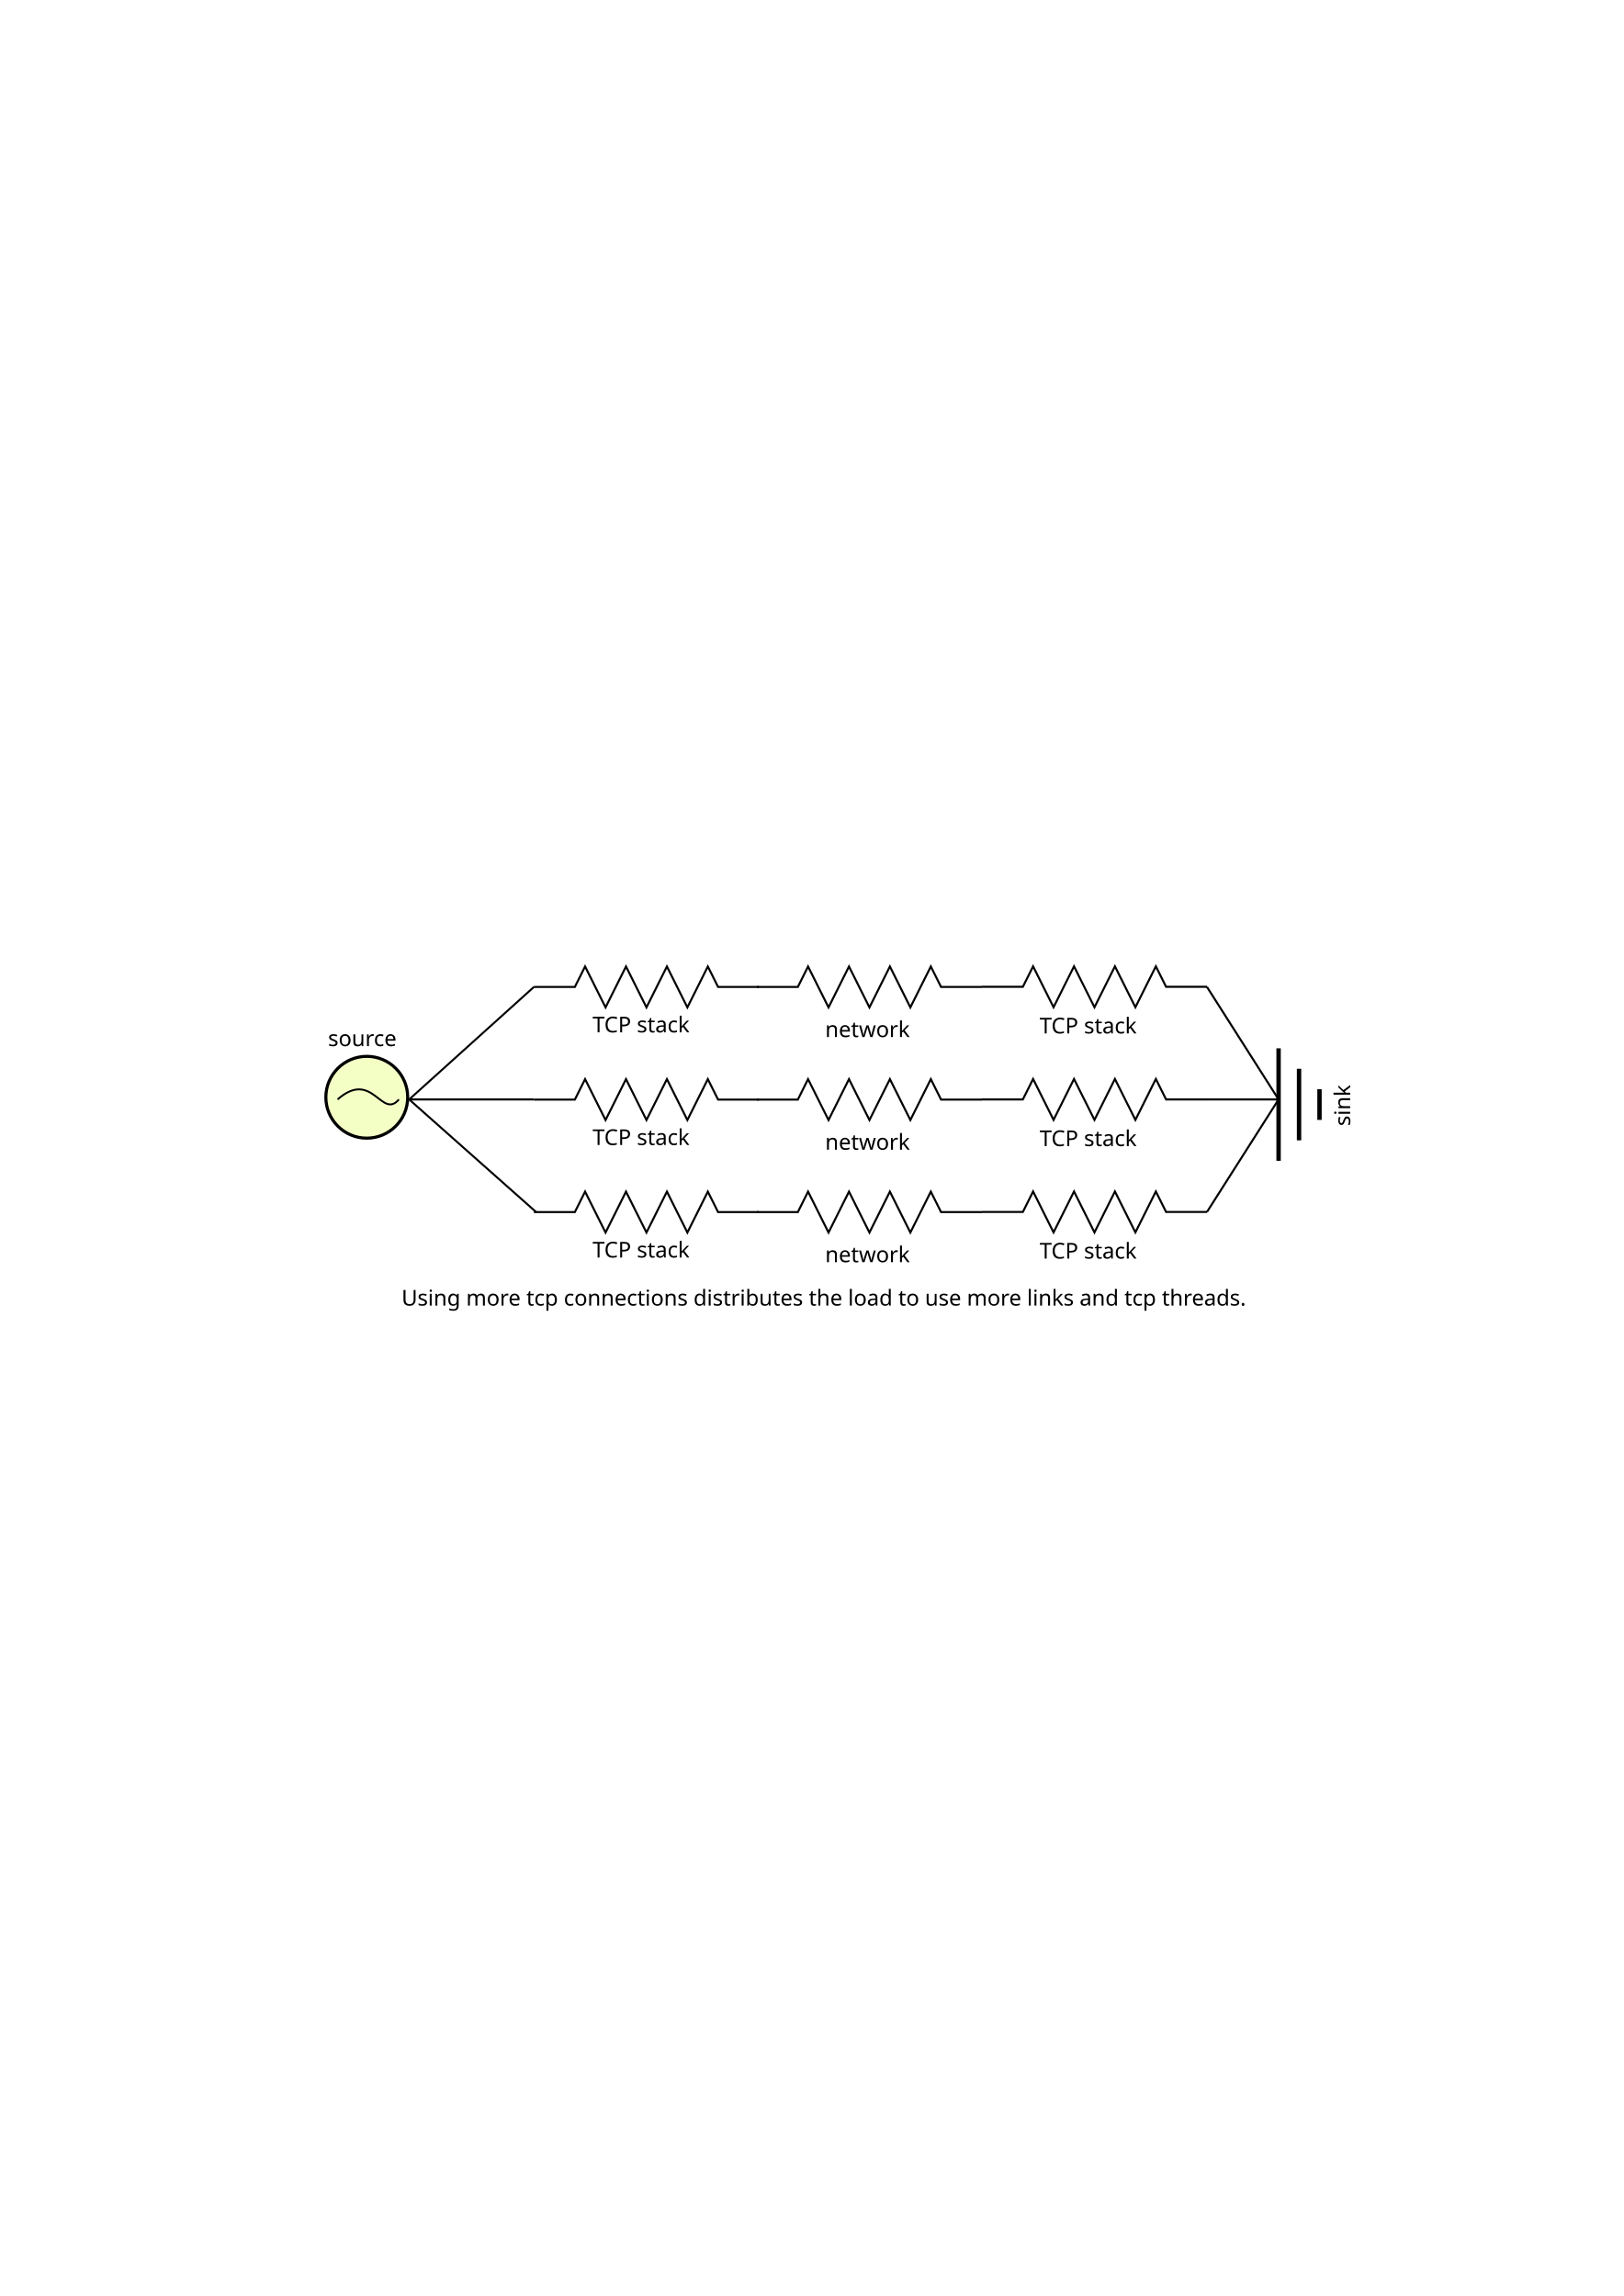
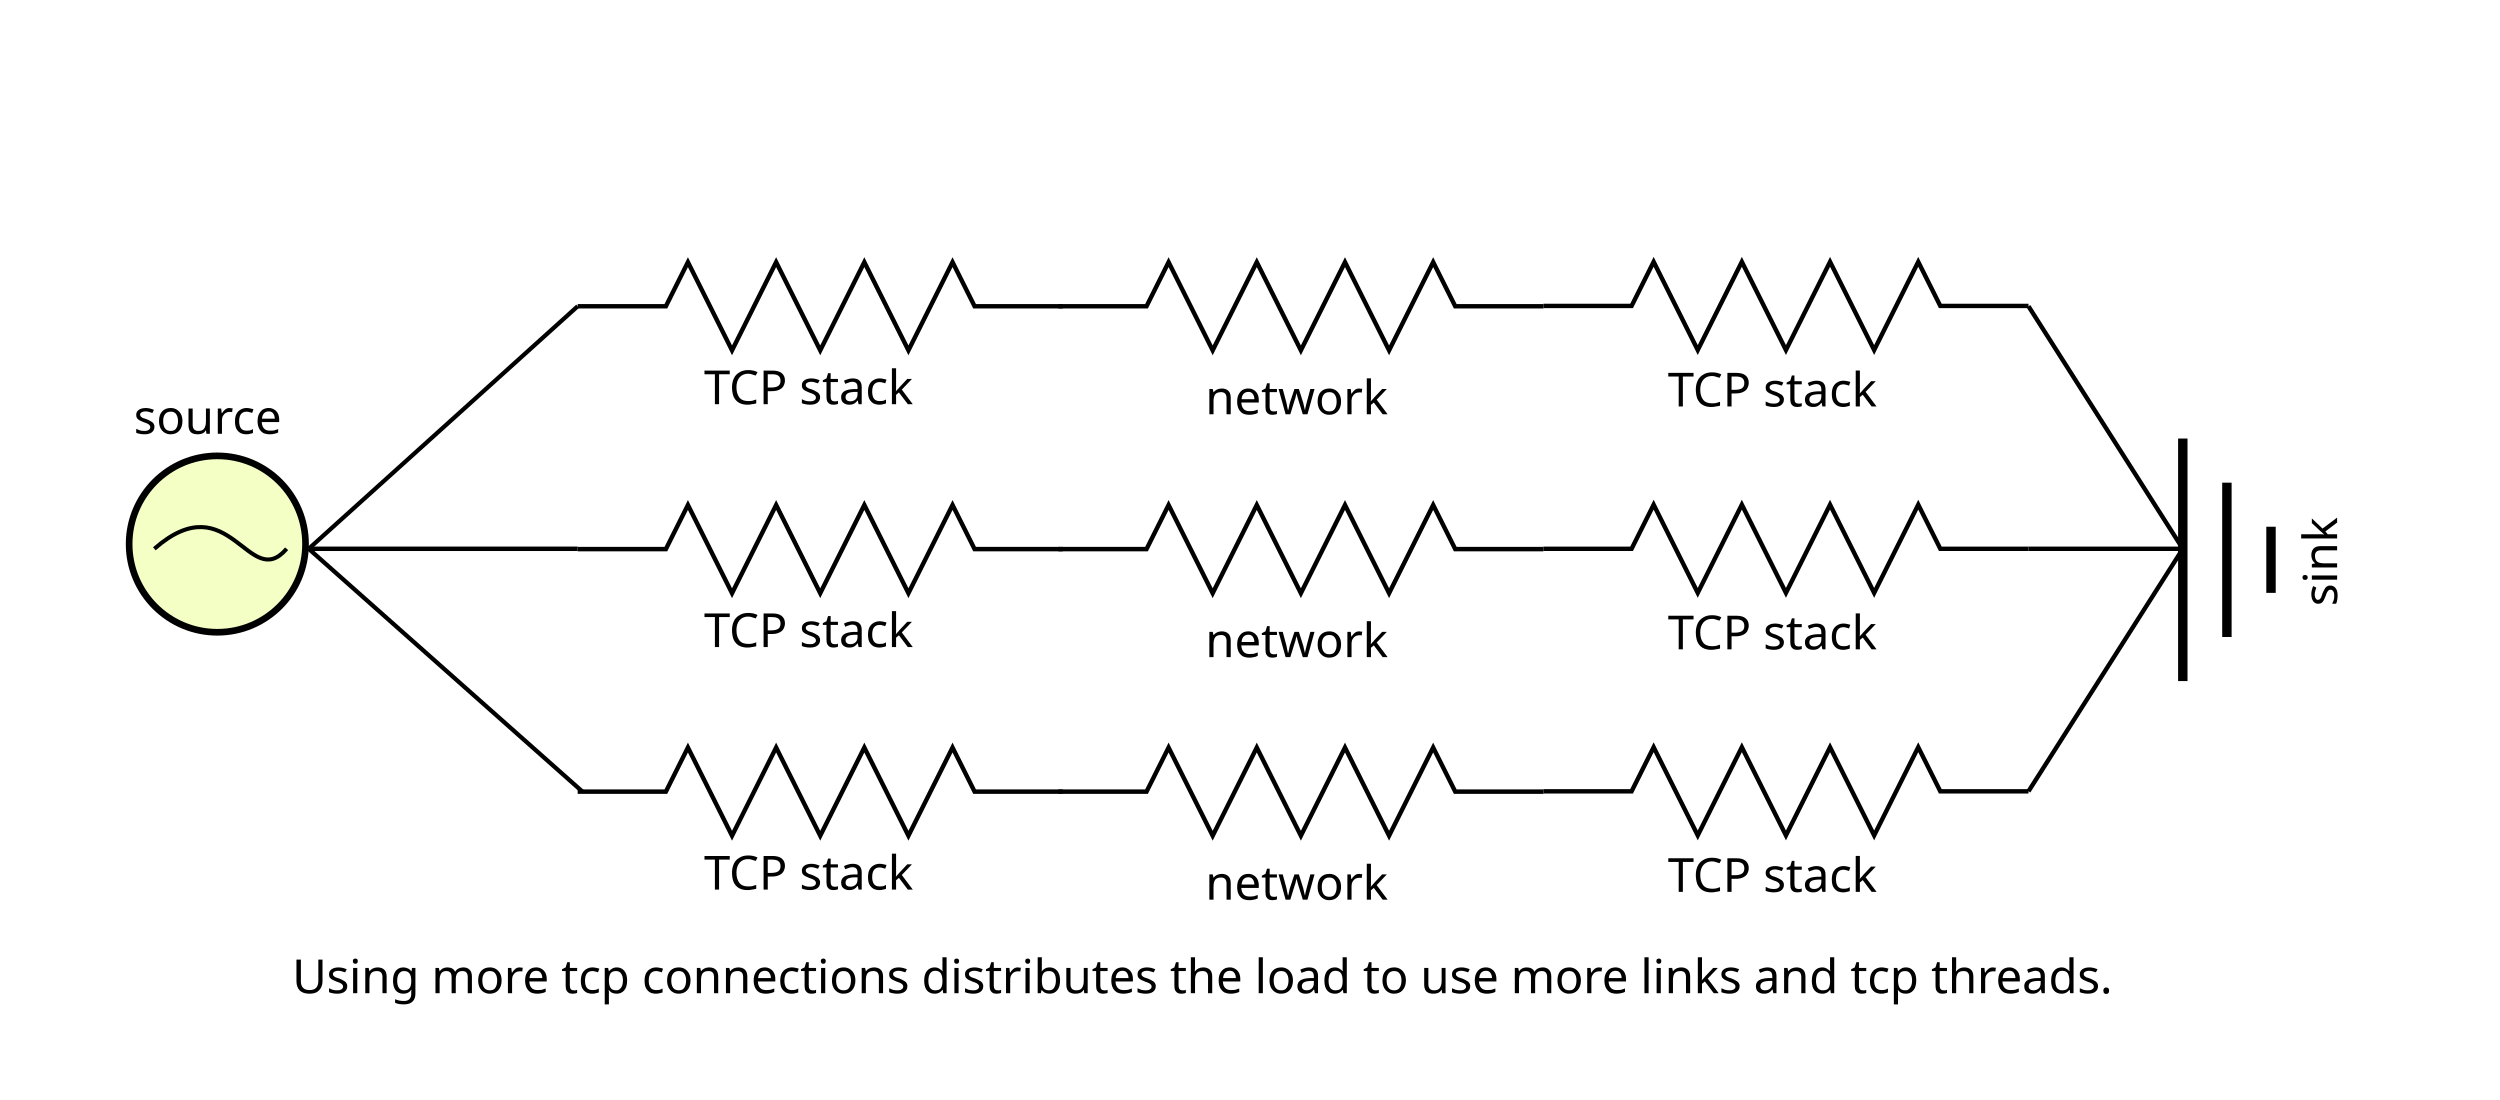
- <svg xmlns="http://www.w3.org/2000/svg" width="210mm" height="297mm" viewBox="0 0 210 297" version="1.1" id="svg8">
+ <svg xmlns="http://www.w3.org/2000/svg" width="150mm" height="66mm" viewBox="0 0 150 66" version="1.1" id="svg8">
  <defs id="defs2" />
-   <g id="layer1">
-     <g id="g1075">
-       <g transform="translate(9.789653,-23.81245)" id="g1028">
-         <path style="fill:none;stroke:#000000;stroke-width:0.265px;stroke-linecap:butt;stroke-linejoin:miter;stroke-opacity:1" d="m 59.267,151.479 5.292,-1e-5 1.323,-2.646 2.646,5.292 2.646,-5.292 2.646,5.292 2.646,-5.292 2.646,5.292 2.646,-5.292 1.323,2.646 h 5.292" id="path825-5" />
-         <text xml:space="preserve" style="font-style:normal;font-variant:normal;font-weight:normal;font-stretch:normal;font-size:2.822px;line-height:1.25;font-family:sans-serif;-inkscape-font-specification:'sans-serif, Normal';font-variant-ligatures:normal;font-variant-caps:normal;font-variant-numeric:normal;font-feature-settings:normal;text-align:start;letter-spacing:0px;word-spacing:0px;writing-mode:lr-tb;text-anchor:start;fill:#000000;fill-opacity:1;stroke:none;stroke-width:0.265" x="66.845" y="157.357" id="text880">
-           <tspan id="tspan878" x="66.845" y="157.357" style="stroke-width:0.265">TCP stack</tspan>
+   <g id="layer1" transform="translate(0,-231)">
+     <g id="g2231" transform="translate(-34.39583,121.7083)">
+       <g id="g1075">
+         <g id="g1028" transform="translate(9.789653,-23.81245)">
+           <path id="path825-5" d="m 59.267,151.479 5.292,-1e-5 1.323,-2.646 2.646,5.292 2.646,-5.292 2.646,5.292 2.646,-5.292 2.646,5.292 2.646,-5.292 1.323,2.646 h 5.292" style="fill:none;stroke:#000000;stroke-width:0.265px;stroke-linecap:butt;stroke-linejoin:miter;stroke-opacity:1" />
+           <text id="text880" y="157.357" x="66.845" style="font-style:normal;font-variant:normal;font-weight:normal;font-stretch:normal;font-size:2.822px;line-height:1.25;font-family:sans-serif;-inkscape-font-specification:'sans-serif, Normal';font-variant-ligatures:normal;font-variant-caps:normal;font-variant-numeric:normal;font-feature-settings:normal;text-align:start;letter-spacing:0px;word-spacing:0px;writing-mode:lr-tb;text-anchor:start;fill:#000000;fill-opacity:1;stroke:none;stroke-width:0.265" xml:space="preserve">
+             <tspan style="stroke-width:0.265" y="157.357" x="66.845" id="tspan878">TCP stack</tspan>
+           </text>
+         </g>
+         <g id="g1039" transform="translate(9.789653,-23.81245)">
+           <path id="path825-6-4" d="m 117.21,151.46 5.292,-1e-5 1.323,-2.646 2.646,5.292 2.646,-5.292 2.646,5.292 2.646,-5.292 2.646,5.292 2.646,-5.292 1.323,2.646 h 5.292" style="fill:none;stroke:#000000;stroke-width:0.265px;stroke-linecap:butt;stroke-linejoin:miter;stroke-opacity:1" />
+           <text id="text880-5" y="157.495" x="124.672" style="font-style:normal;font-variant:normal;font-weight:normal;font-stretch:normal;font-size:2.822px;line-height:1.25;font-family:sans-serif;-inkscape-font-specification:'sans-serif, Normal';font-variant-ligatures:normal;font-variant-caps:normal;font-variant-numeric:normal;font-feature-settings:normal;text-align:start;letter-spacing:0px;word-spacing:0px;writing-mode:lr-tb;text-anchor:start;fill:#000000;fill-opacity:1;stroke:none;stroke-width:0.265" xml:space="preserve">
+             <tspan style="stroke-width:0.265" y="157.495" x="124.672" id="tspan878-5">TCP stack</tspan>
+           </text>
+         </g>
+         <g id="g1034" transform="translate(9.789653,-23.81245)">
+           <path id="path825-4" d="m 88.106,151.479 5.292,-1e-5 1.323,-2.646 2.646,5.292 2.646,-5.292 2.646,5.292 2.646,-5.292 2.646,5.292 2.646,-5.292 1.323,2.646 h 5.292" style="fill:none;stroke:#000000;stroke-width:0.265px;stroke-linecap:butt;stroke-linejoin:miter;stroke-opacity:1" />
+           <text id="text955" y="157.96" x="96.934" style="font-style:normal;font-variant:normal;font-weight:normal;font-stretch:normal;font-size:2.822px;line-height:1.25;font-family:sans-serif;-inkscape-font-specification:'sans-serif, Normal';font-variant-ligatures:normal;font-variant-caps:normal;font-variant-numeric:normal;font-feature-settings:normal;text-align:start;letter-spacing:0px;word-spacing:0px;writing-mode:lr-tb;text-anchor:start;fill:#000000;fill-opacity:1;stroke:none;stroke-width:0.265" xml:space="preserve">
+             <tspan style="stroke-width:0.265" y="157.96" x="96.934" id="tspan953">network</tspan>
+             <tspan id="tspan957" style="stroke-width:0.265" y="161.488" x="96.934" />
+           </text>
+         </g>
+       </g>
+       <g transform="translate(17.19792,1.322917)" id="g983">
+         <g id="g920" transform="translate(14.55208,3.968753)">
+           <g id="g915">
+             <circle style="fill:#d4ff2a;fill-opacity:0.268;stroke:#000000;stroke-width:0.4;stroke-miterlimit:4;stroke-dasharray:none;stroke-opacity:1" id="path909" cx="15.686" cy="136.644" r="5.292" />
+             <path style="fill:none;stroke:#000000;stroke-width:0.245px;stroke-linecap:butt;stroke-linejoin:miter;stroke-opacity:1" d="m 11.906,136.927 c 4.536,-3.969 5.67,2.646 7.938,0" id="path911" />
+           </g>
+         </g>
+         <text xml:space="preserve" style="font-style:normal;font-variant:normal;font-weight:normal;font-stretch:normal;font-size:2.822px;line-height:1.25;font-family:sans-serif;-inkscape-font-specification:'sans-serif, Normal';font-variant-ligatures:normal;font-variant-caps:normal;font-variant-numeric:normal;font-feature-settings:normal;text-align:start;letter-spacing:0px;word-spacing:0px;writing-mode:lr-tb;text-anchor:start;fill:#000000;fill-opacity:1;stroke:none;stroke-width:0.265" x="25.23" y="133.998" id="text961">
+           <tspan id="tspan959" x="25.23" y="133.998" style="stroke-width:0.265">source</tspan>
+           <tspan x="25.23" y="137.526" style="stroke-width:0.265" id="tspan963" />
        </text>
      </g>
-       <g transform="translate(9.789653,-23.81245)" id="g1039">
-         <path style="fill:none;stroke:#000000;stroke-width:0.265px;stroke-linecap:butt;stroke-linejoin:miter;stroke-opacity:1" d="m 117.21,151.46 5.292,-1e-5 1.323,-2.646 2.646,5.292 2.646,-5.292 2.646,5.292 2.646,-5.292 2.646,5.292 2.646,-5.292 1.323,2.646 h 5.292" id="path825-6-4" />
-         <text xml:space="preserve" style="font-style:normal;font-variant:normal;font-weight:normal;font-stretch:normal;font-size:2.822px;line-height:1.25;font-family:sans-serif;-inkscape-font-specification:'sans-serif, Normal';font-variant-ligatures:normal;font-variant-caps:normal;font-variant-numeric:normal;font-feature-settings:normal;text-align:start;letter-spacing:0px;word-spacing:0px;writing-mode:lr-tb;text-anchor:start;fill:#000000;fill-opacity:1;stroke:none;stroke-width:0.265" x="124.672" y="157.495" id="text880-5">
-           <tspan id="tspan878-5" x="124.672" y="157.495" style="stroke-width:0.265">TCP stack</tspan>
+       <g transform="rotate(-90,147.5052,144.2031)" id="g998">
+         <g id="g974" transform="translate(21.16667,-2.645837)">
+           <path id="path965" d="m 120.385,164.708 h 14.552 v 0" style="fill:none;stroke:#000000;stroke-width:0.565;stroke-linecap:butt;stroke-linejoin:miter;stroke-miterlimit:4;stroke-dasharray:none;stroke-opacity:1" />
+           <path id="path967" d="m 123.031,167.354 h 9.26" style="fill:none;stroke:#000000;stroke-width:0.565;stroke-linecap:butt;stroke-linejoin:miter;stroke-miterlimit:4;stroke-dasharray:none;stroke-opacity:1" />
+           <path id="path969" d="m 125.677,170 h 3.969" style="fill:none;stroke:#000000;stroke-width:0.565;stroke-linecap:butt;stroke-linejoin:miter;stroke-miterlimit:4;stroke-dasharray:none;stroke-opacity:1" />
+         </g>
+         <text xml:space="preserve" style="font-style:normal;font-variant:normal;font-weight:normal;font-stretch:normal;font-size:2.822px;line-height:1.25;font-family:sans-serif;-inkscape-font-specification:'sans-serif, Normal';font-variant-ligatures:normal;font-variant-caps:normal;font-variant-numeric:normal;font-feature-settings:normal;text-align:start;letter-spacing:0px;word-spacing:0px;writing-mode:lr-tb;text-anchor:start;fill:#000000;fill-opacity:1;stroke:none;stroke-width:0.265" x="146.05" y="171.323" id="text987">
+           <tspan id="tspan985" x="146.05" y="171.323" style="stroke-width:0.265">sink</tspan>
+           <tspan x="146.05" y="174.851" style="stroke-width:0.265" id="tspan989" />
        </text>
      </g>
-       <g transform="translate(9.789653,-23.81245)" id="g1034">
-         <path style="fill:none;stroke:#000000;stroke-width:0.265px;stroke-linecap:butt;stroke-linejoin:miter;stroke-opacity:1" d="m 88.106,151.479 5.292,-1e-5 1.323,-2.646 2.646,5.292 2.646,-5.292 2.646,5.292 2.646,-5.292 2.646,5.292 2.646,-5.292 1.323,2.646 h 5.292" id="path825-4" />
-         <text xml:space="preserve" style="font-style:normal;font-variant:normal;font-weight:normal;font-stretch:normal;font-size:2.822px;line-height:1.25;font-family:sans-serif;-inkscape-font-specification:'sans-serif, Normal';font-variant-ligatures:normal;font-variant-caps:normal;font-variant-numeric:normal;font-feature-settings:normal;text-align:start;letter-spacing:0px;word-spacing:0px;writing-mode:lr-tb;text-anchor:start;fill:#000000;fill-opacity:1;stroke:none;stroke-width:0.265" x="96.934" y="157.96" id="text955">
-           <tspan id="tspan953" x="96.934" y="157.96" style="stroke-width:0.265">network</tspan>
-           <tspan x="96.934" y="161.488" style="stroke-width:0.265" id="tspan957" />
-         </text>
-       </g>
-     </g>
-     <g id="g983" transform="translate(17.19792,1.322917)">
-       <g transform="translate(14.55208,3.968753)" id="g920">
-         <g id="g915">
-           <circle r="5.292" cy="136.644" cx="15.686" id="path909" style="fill:#d4ff2a;fill-opacity:0.268;stroke:#000000;stroke-width:0.4;stroke-miterlimit:4;stroke-dasharray:none;stroke-opacity:1" />
-           <path id="path911" d="m 11.906,136.927 c 4.536,-3.969 5.67,2.646 7.938,0" style="fill:none;stroke:#000000;stroke-width:0.245px;stroke-linecap:butt;stroke-linejoin:miter;stroke-opacity:1" />
+       <g id="g1075-6" transform="translate(-1.33e-5,14.571)">
+         <g id="g1028-9" transform="translate(9.789653,-23.81245)">
+           <path id="path825-5-6" d="m 59.267,151.479 5.292,-1e-5 1.323,-2.646 2.646,5.292 2.646,-5.292 2.646,5.292 2.646,-5.292 2.646,5.292 2.646,-5.292 1.323,2.646 h 5.292" style="fill:none;stroke:#000000;stroke-width:0.265px;stroke-linecap:butt;stroke-linejoin:miter;stroke-opacity:1" />
+           <text id="text880-9" y="157.357" x="66.845" style="font-style:normal;font-variant:normal;font-weight:normal;font-stretch:normal;font-size:2.822px;line-height:1.25;font-family:sans-serif;-inkscape-font-specification:'sans-serif, Normal';font-variant-ligatures:normal;font-variant-caps:normal;font-variant-numeric:normal;font-feature-settings:normal;text-align:start;letter-spacing:0px;word-spacing:0px;writing-mode:lr-tb;text-anchor:start;fill:#000000;fill-opacity:1;stroke:none;stroke-width:0.265" xml:space="preserve">
+             <tspan style="stroke-width:0.265" y="157.357" x="66.845" id="tspan878-7">TCP stack</tspan>
+           </text>
+         </g>
+         <g id="g1039-6" transform="translate(9.789653,-23.81245)">
+           <path id="path825-6-4-9" d="m 117.21,151.46 5.292,-1e-5 1.323,-2.646 2.646,5.292 2.646,-5.292 2.646,5.292 2.646,-5.292 2.646,5.292 2.646,-5.292 1.323,2.646 h 5.292" style="fill:none;stroke:#000000;stroke-width:0.265px;stroke-linecap:butt;stroke-linejoin:miter;stroke-opacity:1" />
+           <text id="text880-5-4" y="157.495" x="124.672" style="font-style:normal;font-variant:normal;font-weight:normal;font-stretch:normal;font-size:2.822px;line-height:1.25;font-family:sans-serif;-inkscape-font-specification:'sans-serif, Normal';font-variant-ligatures:normal;font-variant-caps:normal;font-variant-numeric:normal;font-feature-settings:normal;text-align:start;letter-spacing:0px;word-spacing:0px;writing-mode:lr-tb;text-anchor:start;fill:#000000;fill-opacity:1;stroke:none;stroke-width:0.265" xml:space="preserve">
+             <tspan style="stroke-width:0.265" y="157.495" x="124.672" id="tspan878-5-5">TCP stack</tspan>
+           </text>
+         </g>
+         <g id="g1034-0" transform="translate(9.789653,-23.81245)">
+           <path id="path825-4-7" d="m 88.106,151.479 5.292,-1e-5 1.323,-2.646 2.646,5.292 2.646,-5.292 2.646,5.292 2.646,-5.292 2.646,5.292 2.646,-5.292 1.323,2.646 h 5.292" style="fill:none;stroke:#000000;stroke-width:0.265px;stroke-linecap:butt;stroke-linejoin:miter;stroke-opacity:1" />
+           <text id="text955-2" y="157.96" x="96.934" style="font-style:normal;font-variant:normal;font-weight:normal;font-stretch:normal;font-size:2.822px;line-height:1.25;font-family:sans-serif;-inkscape-font-specification:'sans-serif, Normal';font-variant-ligatures:normal;font-variant-caps:normal;font-variant-numeric:normal;font-feature-settings:normal;text-align:start;letter-spacing:0px;word-spacing:0px;writing-mode:lr-tb;text-anchor:start;fill:#000000;fill-opacity:1;stroke:none;stroke-width:0.265" xml:space="preserve">
+             <tspan style="stroke-width:0.265" y="157.96" x="96.934" id="tspan953-9">network</tspan>
+             <tspan id="tspan957-8" style="stroke-width:0.265" y="161.488" x="96.934" />
+           </text>
        </g>
      </g>
-       <text id="text961" y="133.998" x="25.23" style="font-style:normal;font-variant:normal;font-weight:normal;font-stretch:normal;font-size:2.822px;line-height:1.25;font-family:sans-serif;-inkscape-font-specification:'sans-serif, Normal';font-variant-ligatures:normal;font-variant-caps:normal;font-variant-numeric:normal;font-feature-settings:normal;text-align:start;letter-spacing:0px;word-spacing:0px;writing-mode:lr-tb;text-anchor:start;fill:#000000;fill-opacity:1;stroke:none;stroke-width:0.265" xml:space="preserve">
-         <tspan style="stroke-width:0.265" y="133.998" x="25.23" id="tspan959">source</tspan>
-         <tspan id="tspan963" style="stroke-width:0.265" y="137.526" x="25.23" />
+       <g id="g1075-9" transform="translate(-9.9666667e-6,29.12308)">
+         <g id="g1028-3" transform="translate(9.789653,-23.81245)">
+           <path id="path825-5-3" d="m 59.267,151.479 5.292,-1e-5 1.323,-2.646 2.646,5.292 2.646,-5.292 2.646,5.292 2.646,-5.292 2.646,5.292 2.646,-5.292 1.323,2.646 h 5.292" style="fill:none;stroke:#000000;stroke-width:0.265px;stroke-linecap:butt;stroke-linejoin:miter;stroke-opacity:1" />
+           <text id="text880-56" y="157.357" x="66.845" style="font-style:normal;font-variant:normal;font-weight:normal;font-stretch:normal;font-size:2.822px;line-height:1.25;font-family:sans-serif;-inkscape-font-specification:'sans-serif, Normal';font-variant-ligatures:normal;font-variant-caps:normal;font-variant-numeric:normal;font-feature-settings:normal;text-align:start;letter-spacing:0px;word-spacing:0px;writing-mode:lr-tb;text-anchor:start;fill:#000000;fill-opacity:1;stroke:none;stroke-width:0.265" xml:space="preserve">
+             <tspan style="stroke-width:0.265" y="157.357" x="66.845" id="tspan878-3">TCP stack</tspan>
+           </text>
+         </g>
+         <g id="g1039-0" transform="translate(9.789653,-23.81245)">
+           <path id="path825-6-4-5" d="m 117.21,151.46 5.292,-1e-5 1.323,-2.646 2.646,5.292 2.646,-5.292 2.646,5.292 2.646,-5.292 2.646,5.292 2.646,-5.292 1.323,2.646 h 5.292" style="fill:none;stroke:#000000;stroke-width:0.265px;stroke-linecap:butt;stroke-linejoin:miter;stroke-opacity:1" />
+           <text id="text880-5-9" y="157.495" x="124.672" style="font-style:normal;font-variant:normal;font-weight:normal;font-stretch:normal;font-size:2.822px;line-height:1.25;font-family:sans-serif;-inkscape-font-specification:'sans-serif, Normal';font-variant-ligatures:normal;font-variant-caps:normal;font-variant-numeric:normal;font-feature-settings:normal;text-align:start;letter-spacing:0px;word-spacing:0px;writing-mode:lr-tb;text-anchor:start;fill:#000000;fill-opacity:1;stroke:none;stroke-width:0.265" xml:space="preserve">
+             <tspan style="stroke-width:0.265" y="157.495" x="124.672" id="tspan878-5-7">TCP stack</tspan>
+           </text>
+         </g>
+         <g id="g1034-4" transform="translate(9.789653,-23.81245)">
+           <path id="path825-4-3" d="m 88.106,151.479 5.292,-1e-5 1.323,-2.646 2.646,5.292 2.646,-5.292 2.646,5.292 2.646,-5.292 2.646,5.292 2.646,-5.292 1.323,2.646 h 5.292" style="fill:none;stroke:#000000;stroke-width:0.265px;stroke-linecap:butt;stroke-linejoin:miter;stroke-opacity:1" />
+           <text id="text955-9" y="157.96" x="96.934" style="font-style:normal;font-variant:normal;font-weight:normal;font-stretch:normal;font-size:2.822px;line-height:1.25;font-family:sans-serif;-inkscape-font-specification:'sans-serif, Normal';font-variant-ligatures:normal;font-variant-caps:normal;font-variant-numeric:normal;font-feature-settings:normal;text-align:start;letter-spacing:0px;word-spacing:0px;writing-mode:lr-tb;text-anchor:start;fill:#000000;fill-opacity:1;stroke:none;stroke-width:0.265" xml:space="preserve">
+             <tspan style="stroke-width:0.265" y="157.96" x="96.934" id="tspan953-3">network</tspan>
+             <tspan id="tspan957-0" style="stroke-width:0.265" y="161.488" x="96.934" />
+           </text>
+         </g>
+       </g>
+       <path id="path1163" d="m 156.104,142.219 h 9.26" style="fill:none;stroke:#000000;stroke-width:0.265px;stroke-linecap:butt;stroke-linejoin:miter;stroke-opacity:1" />
+       <path id="path1167" d="m 156.104,127.667 9.26,14.552" style="fill:none;stroke:#000000;stroke-width:0.265px;stroke-linecap:butt;stroke-linejoin:miter;stroke-opacity:1" />
+       <path id="path1169" d="m 156.104,156.771 9.26,-14.552" style="fill:none;stroke:#000000;stroke-width:0.265px;stroke-linecap:butt;stroke-linejoin:miter;stroke-opacity:1" />
+       <path id="path1171" d="M 69.056,127.667 52.917,142.219" style="fill:none;stroke:#000000;stroke-width:0.256px;stroke-linecap:butt;stroke-linejoin:miter;stroke-opacity:1" />
+       <path id="path1173" d="M 69.056,142.219 H 52.917" style="fill:none;stroke:#000000;stroke-width:0.267px;stroke-linecap:butt;stroke-linejoin:miter;stroke-opacity:1" />
+       <path id="path1175" d="M 69.321,156.771 52.917,142.219" style="fill:none;stroke:#000000;stroke-width:0.258px;stroke-linecap:butt;stroke-linejoin:miter;stroke-opacity:1" />
+       <text id="text2161" y="168.883" x="51.933" style="font-style:normal;font-variant:normal;font-weight:normal;font-stretch:normal;font-size:2.822px;line-height:1.25;font-family:sans-serif;-inkscape-font-specification:'sans-serif, Normal';font-variant-ligatures:normal;font-variant-caps:normal;font-variant-numeric:normal;font-feature-settings:normal;text-align:start;letter-spacing:0px;word-spacing:0px;writing-mode:lr-tb;text-anchor:start;fill:#000000;fill-opacity:1;stroke:none;stroke-width:0.265" xml:space="preserve">
+         <tspan style="stroke-width:0.265" y="168.883" x="51.933" id="tspan2159">Using more tcp connections distributes the load to use more links and tcp threads.</tspan>
      </text>
    </g>
-     <g id="g998" transform="rotate(-90,147.5052,144.2031)">
-       <g transform="translate(21.16667,-2.645837)" id="g974">
-         <path style="fill:none;stroke:#000000;stroke-width:0.565;stroke-linecap:butt;stroke-linejoin:miter;stroke-miterlimit:4;stroke-dasharray:none;stroke-opacity:1" d="m 120.385,164.708 h 14.552 v 0" id="path965" />
-         <path style="fill:none;stroke:#000000;stroke-width:0.565;stroke-linecap:butt;stroke-linejoin:miter;stroke-miterlimit:4;stroke-dasharray:none;stroke-opacity:1" d="m 123.031,167.354 h 9.26" id="path967" />
-         <path style="fill:none;stroke:#000000;stroke-width:0.565;stroke-linecap:butt;stroke-linejoin:miter;stroke-miterlimit:4;stroke-dasharray:none;stroke-opacity:1" d="m 125.677,170 h 3.969" id="path969" />
-       </g>
-       <text id="text987" y="171.323" x="146.05" style="font-style:normal;font-variant:normal;font-weight:normal;font-stretch:normal;font-size:2.822px;line-height:1.25;font-family:sans-serif;-inkscape-font-specification:'sans-serif, Normal';font-variant-ligatures:normal;font-variant-caps:normal;font-variant-numeric:normal;font-feature-settings:normal;text-align:start;letter-spacing:0px;word-spacing:0px;writing-mode:lr-tb;text-anchor:start;fill:#000000;fill-opacity:1;stroke:none;stroke-width:0.265" xml:space="preserve">
-         <tspan style="stroke-width:0.265" y="171.323" x="146.05" id="tspan985">sink</tspan>
-         <tspan id="tspan989" style="stroke-width:0.265" y="174.851" x="146.05" />
-       </text>
-     </g>
-     <g transform="translate(-1.33e-5,14.571)" id="g1075-6">
-       <g transform="translate(9.789653,-23.81245)" id="g1028-9">
-         <path style="fill:none;stroke:#000000;stroke-width:0.265px;stroke-linecap:butt;stroke-linejoin:miter;stroke-opacity:1" d="m 59.267,151.479 5.292,-1e-5 1.323,-2.646 2.646,5.292 2.646,-5.292 2.646,5.292 2.646,-5.292 2.646,5.292 2.646,-5.292 1.323,2.646 h 5.292" id="path825-5-6" />
-         <text xml:space="preserve" style="font-style:normal;font-variant:normal;font-weight:normal;font-stretch:normal;font-size:2.822px;line-height:1.25;font-family:sans-serif;-inkscape-font-specification:'sans-serif, Normal';font-variant-ligatures:normal;font-variant-caps:normal;font-variant-numeric:normal;font-feature-settings:normal;text-align:start;letter-spacing:0px;word-spacing:0px;writing-mode:lr-tb;text-anchor:start;fill:#000000;fill-opacity:1;stroke:none;stroke-width:0.265" x="66.845" y="157.357" id="text880-9">
-           <tspan id="tspan878-7" x="66.845" y="157.357" style="stroke-width:0.265">TCP stack</tspan>
-         </text>
-       </g>
-       <g transform="translate(9.789653,-23.81245)" id="g1039-6">
-         <path style="fill:none;stroke:#000000;stroke-width:0.265px;stroke-linecap:butt;stroke-linejoin:miter;stroke-opacity:1" d="m 117.21,151.46 5.292,-1e-5 1.323,-2.646 2.646,5.292 2.646,-5.292 2.646,5.292 2.646,-5.292 2.646,5.292 2.646,-5.292 1.323,2.646 h 5.292" id="path825-6-4-9" />
-         <text xml:space="preserve" style="font-style:normal;font-variant:normal;font-weight:normal;font-stretch:normal;font-size:2.822px;line-height:1.25;font-family:sans-serif;-inkscape-font-specification:'sans-serif, Normal';font-variant-ligatures:normal;font-variant-caps:normal;font-variant-numeric:normal;font-feature-settings:normal;text-align:start;letter-spacing:0px;word-spacing:0px;writing-mode:lr-tb;text-anchor:start;fill:#000000;fill-opacity:1;stroke:none;stroke-width:0.265" x="124.672" y="157.495" id="text880-5-4">
-           <tspan id="tspan878-5-5" x="124.672" y="157.495" style="stroke-width:0.265">TCP stack</tspan>
-         </text>
-       </g>
-       <g transform="translate(9.789653,-23.81245)" id="g1034-0">
-         <path style="fill:none;stroke:#000000;stroke-width:0.265px;stroke-linecap:butt;stroke-linejoin:miter;stroke-opacity:1" d="m 88.106,151.479 5.292,-1e-5 1.323,-2.646 2.646,5.292 2.646,-5.292 2.646,5.292 2.646,-5.292 2.646,5.292 2.646,-5.292 1.323,2.646 h 5.292" id="path825-4-7" />
-         <text xml:space="preserve" style="font-style:normal;font-variant:normal;font-weight:normal;font-stretch:normal;font-size:2.822px;line-height:1.25;font-family:sans-serif;-inkscape-font-specification:'sans-serif, Normal';font-variant-ligatures:normal;font-variant-caps:normal;font-variant-numeric:normal;font-feature-settings:normal;text-align:start;letter-spacing:0px;word-spacing:0px;writing-mode:lr-tb;text-anchor:start;fill:#000000;fill-opacity:1;stroke:none;stroke-width:0.265" x="96.934" y="157.96" id="text955-2">
-           <tspan id="tspan953-9" x="96.934" y="157.96" style="stroke-width:0.265">network</tspan>
-           <tspan x="96.934" y="161.488" style="stroke-width:0.265" id="tspan957-8" />
-         </text>
-       </g>
-     </g>
-     <g transform="translate(-9.9666667e-6,29.12308)" id="g1075-9">
-       <g transform="translate(9.789653,-23.81245)" id="g1028-3">
-         <path style="fill:none;stroke:#000000;stroke-width:0.265px;stroke-linecap:butt;stroke-linejoin:miter;stroke-opacity:1" d="m 59.267,151.479 5.292,-1e-5 1.323,-2.646 2.646,5.292 2.646,-5.292 2.646,5.292 2.646,-5.292 2.646,5.292 2.646,-5.292 1.323,2.646 h 5.292" id="path825-5-3" />
-         <text xml:space="preserve" style="font-style:normal;font-variant:normal;font-weight:normal;font-stretch:normal;font-size:2.822px;line-height:1.25;font-family:sans-serif;-inkscape-font-specification:'sans-serif, Normal';font-variant-ligatures:normal;font-variant-caps:normal;font-variant-numeric:normal;font-feature-settings:normal;text-align:start;letter-spacing:0px;word-spacing:0px;writing-mode:lr-tb;text-anchor:start;fill:#000000;fill-opacity:1;stroke:none;stroke-width:0.265" x="66.845" y="157.357" id="text880-56">
-           <tspan id="tspan878-3" x="66.845" y="157.357" style="stroke-width:0.265">TCP stack</tspan>
-         </text>
-       </g>
-       <g transform="translate(9.789653,-23.81245)" id="g1039-0">
-         <path style="fill:none;stroke:#000000;stroke-width:0.265px;stroke-linecap:butt;stroke-linejoin:miter;stroke-opacity:1" d="m 117.21,151.46 5.292,-1e-5 1.323,-2.646 2.646,5.292 2.646,-5.292 2.646,5.292 2.646,-5.292 2.646,5.292 2.646,-5.292 1.323,2.646 h 5.292" id="path825-6-4-5" />
-         <text xml:space="preserve" style="font-style:normal;font-variant:normal;font-weight:normal;font-stretch:normal;font-size:2.822px;line-height:1.25;font-family:sans-serif;-inkscape-font-specification:'sans-serif, Normal';font-variant-ligatures:normal;font-variant-caps:normal;font-variant-numeric:normal;font-feature-settings:normal;text-align:start;letter-spacing:0px;word-spacing:0px;writing-mode:lr-tb;text-anchor:start;fill:#000000;fill-opacity:1;stroke:none;stroke-width:0.265" x="124.672" y="157.495" id="text880-5-9">
-           <tspan id="tspan878-5-7" x="124.672" y="157.495" style="stroke-width:0.265">TCP stack</tspan>
-         </text>
-       </g>
-       <g transform="translate(9.789653,-23.81245)" id="g1034-4">
-         <path style="fill:none;stroke:#000000;stroke-width:0.265px;stroke-linecap:butt;stroke-linejoin:miter;stroke-opacity:1" d="m 88.106,151.479 5.292,-1e-5 1.323,-2.646 2.646,5.292 2.646,-5.292 2.646,5.292 2.646,-5.292 2.646,5.292 2.646,-5.292 1.323,2.646 h 5.292" id="path825-4-3" />
-         <text xml:space="preserve" style="font-style:normal;font-variant:normal;font-weight:normal;font-stretch:normal;font-size:2.822px;line-height:1.25;font-family:sans-serif;-inkscape-font-specification:'sans-serif, Normal';font-variant-ligatures:normal;font-variant-caps:normal;font-variant-numeric:normal;font-feature-settings:normal;text-align:start;letter-spacing:0px;word-spacing:0px;writing-mode:lr-tb;text-anchor:start;fill:#000000;fill-opacity:1;stroke:none;stroke-width:0.265" x="96.934" y="157.96" id="text955-9">
-           <tspan id="tspan953-3" x="96.934" y="157.96" style="stroke-width:0.265">network</tspan>
-           <tspan x="96.934" y="161.488" style="stroke-width:0.265" id="tspan957-0" />
-         </text>
-       </g>
-     </g>
-     <path style="fill:none;stroke:#000000;stroke-width:0.265px;stroke-linecap:butt;stroke-linejoin:miter;stroke-opacity:1" d="m 156.104,142.219 h 9.26" id="path1163" />
-     <path style="fill:none;stroke:#000000;stroke-width:0.265px;stroke-linecap:butt;stroke-linejoin:miter;stroke-opacity:1" d="m 156.104,127.667 9.26,14.552" id="path1167" />
-     <path style="fill:none;stroke:#000000;stroke-width:0.265px;stroke-linecap:butt;stroke-linejoin:miter;stroke-opacity:1" d="m 156.104,156.771 9.26,-14.552" id="path1169" />
-     <path style="fill:none;stroke:#000000;stroke-width:0.256px;stroke-linecap:butt;stroke-linejoin:miter;stroke-opacity:1" d="M 69.056,127.667 52.917,142.219" id="path1171" />
-     <path style="fill:none;stroke:#000000;stroke-width:0.267px;stroke-linecap:butt;stroke-linejoin:miter;stroke-opacity:1" d="M 69.056,142.219 H 52.917" id="path1173" />
-     <path style="fill:none;stroke:#000000;stroke-width:0.258px;stroke-linecap:butt;stroke-linejoin:miter;stroke-opacity:1" d="M 69.321,156.771 52.917,142.219" id="path1175" />
-     <text xml:space="preserve" style="font-style:normal;font-variant:normal;font-weight:normal;font-stretch:normal;font-size:2.822px;line-height:1.25;font-family:sans-serif;-inkscape-font-specification:'sans-serif, Normal';font-variant-ligatures:normal;font-variant-caps:normal;font-variant-numeric:normal;font-feature-settings:normal;text-align:start;letter-spacing:0px;word-spacing:0px;writing-mode:lr-tb;text-anchor:start;fill:#000000;fill-opacity:1;stroke:none;stroke-width:0.265" x="51.933" y="168.883" id="text2161">
-       <tspan id="tspan2159" x="51.933" y="168.883" style="stroke-width:0.265">Using more tcp connections distributes the load to use more links and tcp threads.</tspan>
-     </text>
  </g>
</svg>
